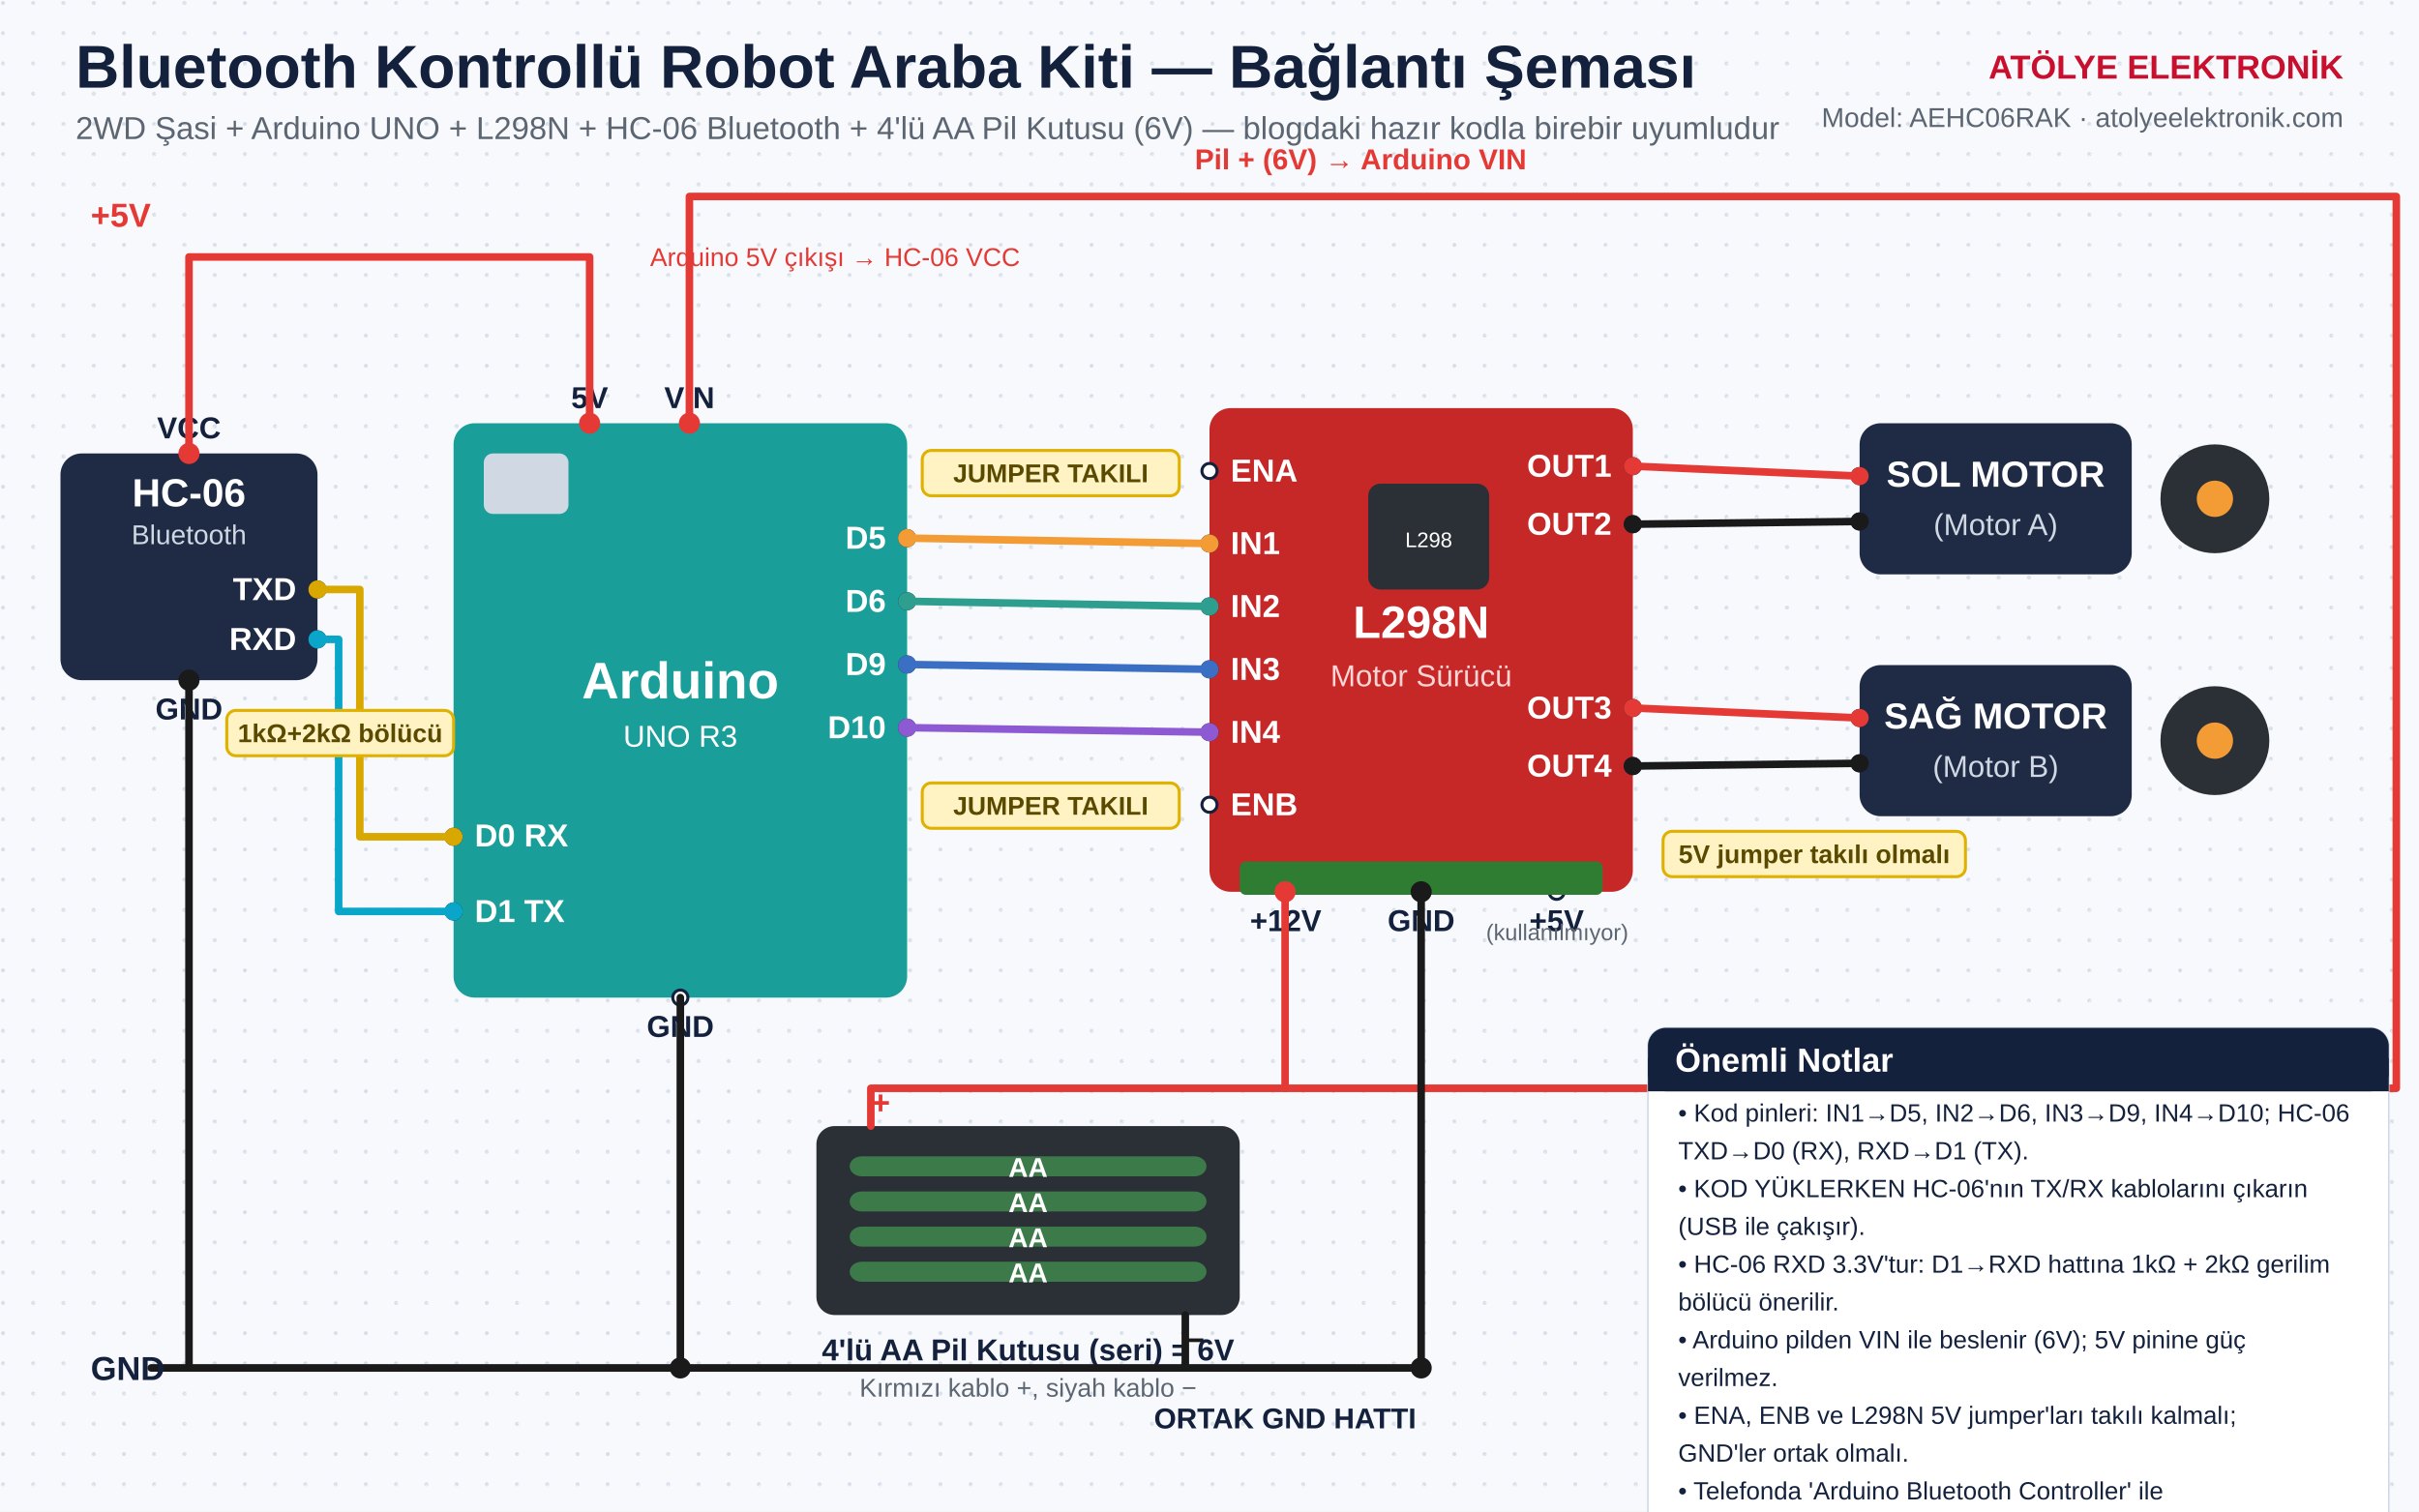
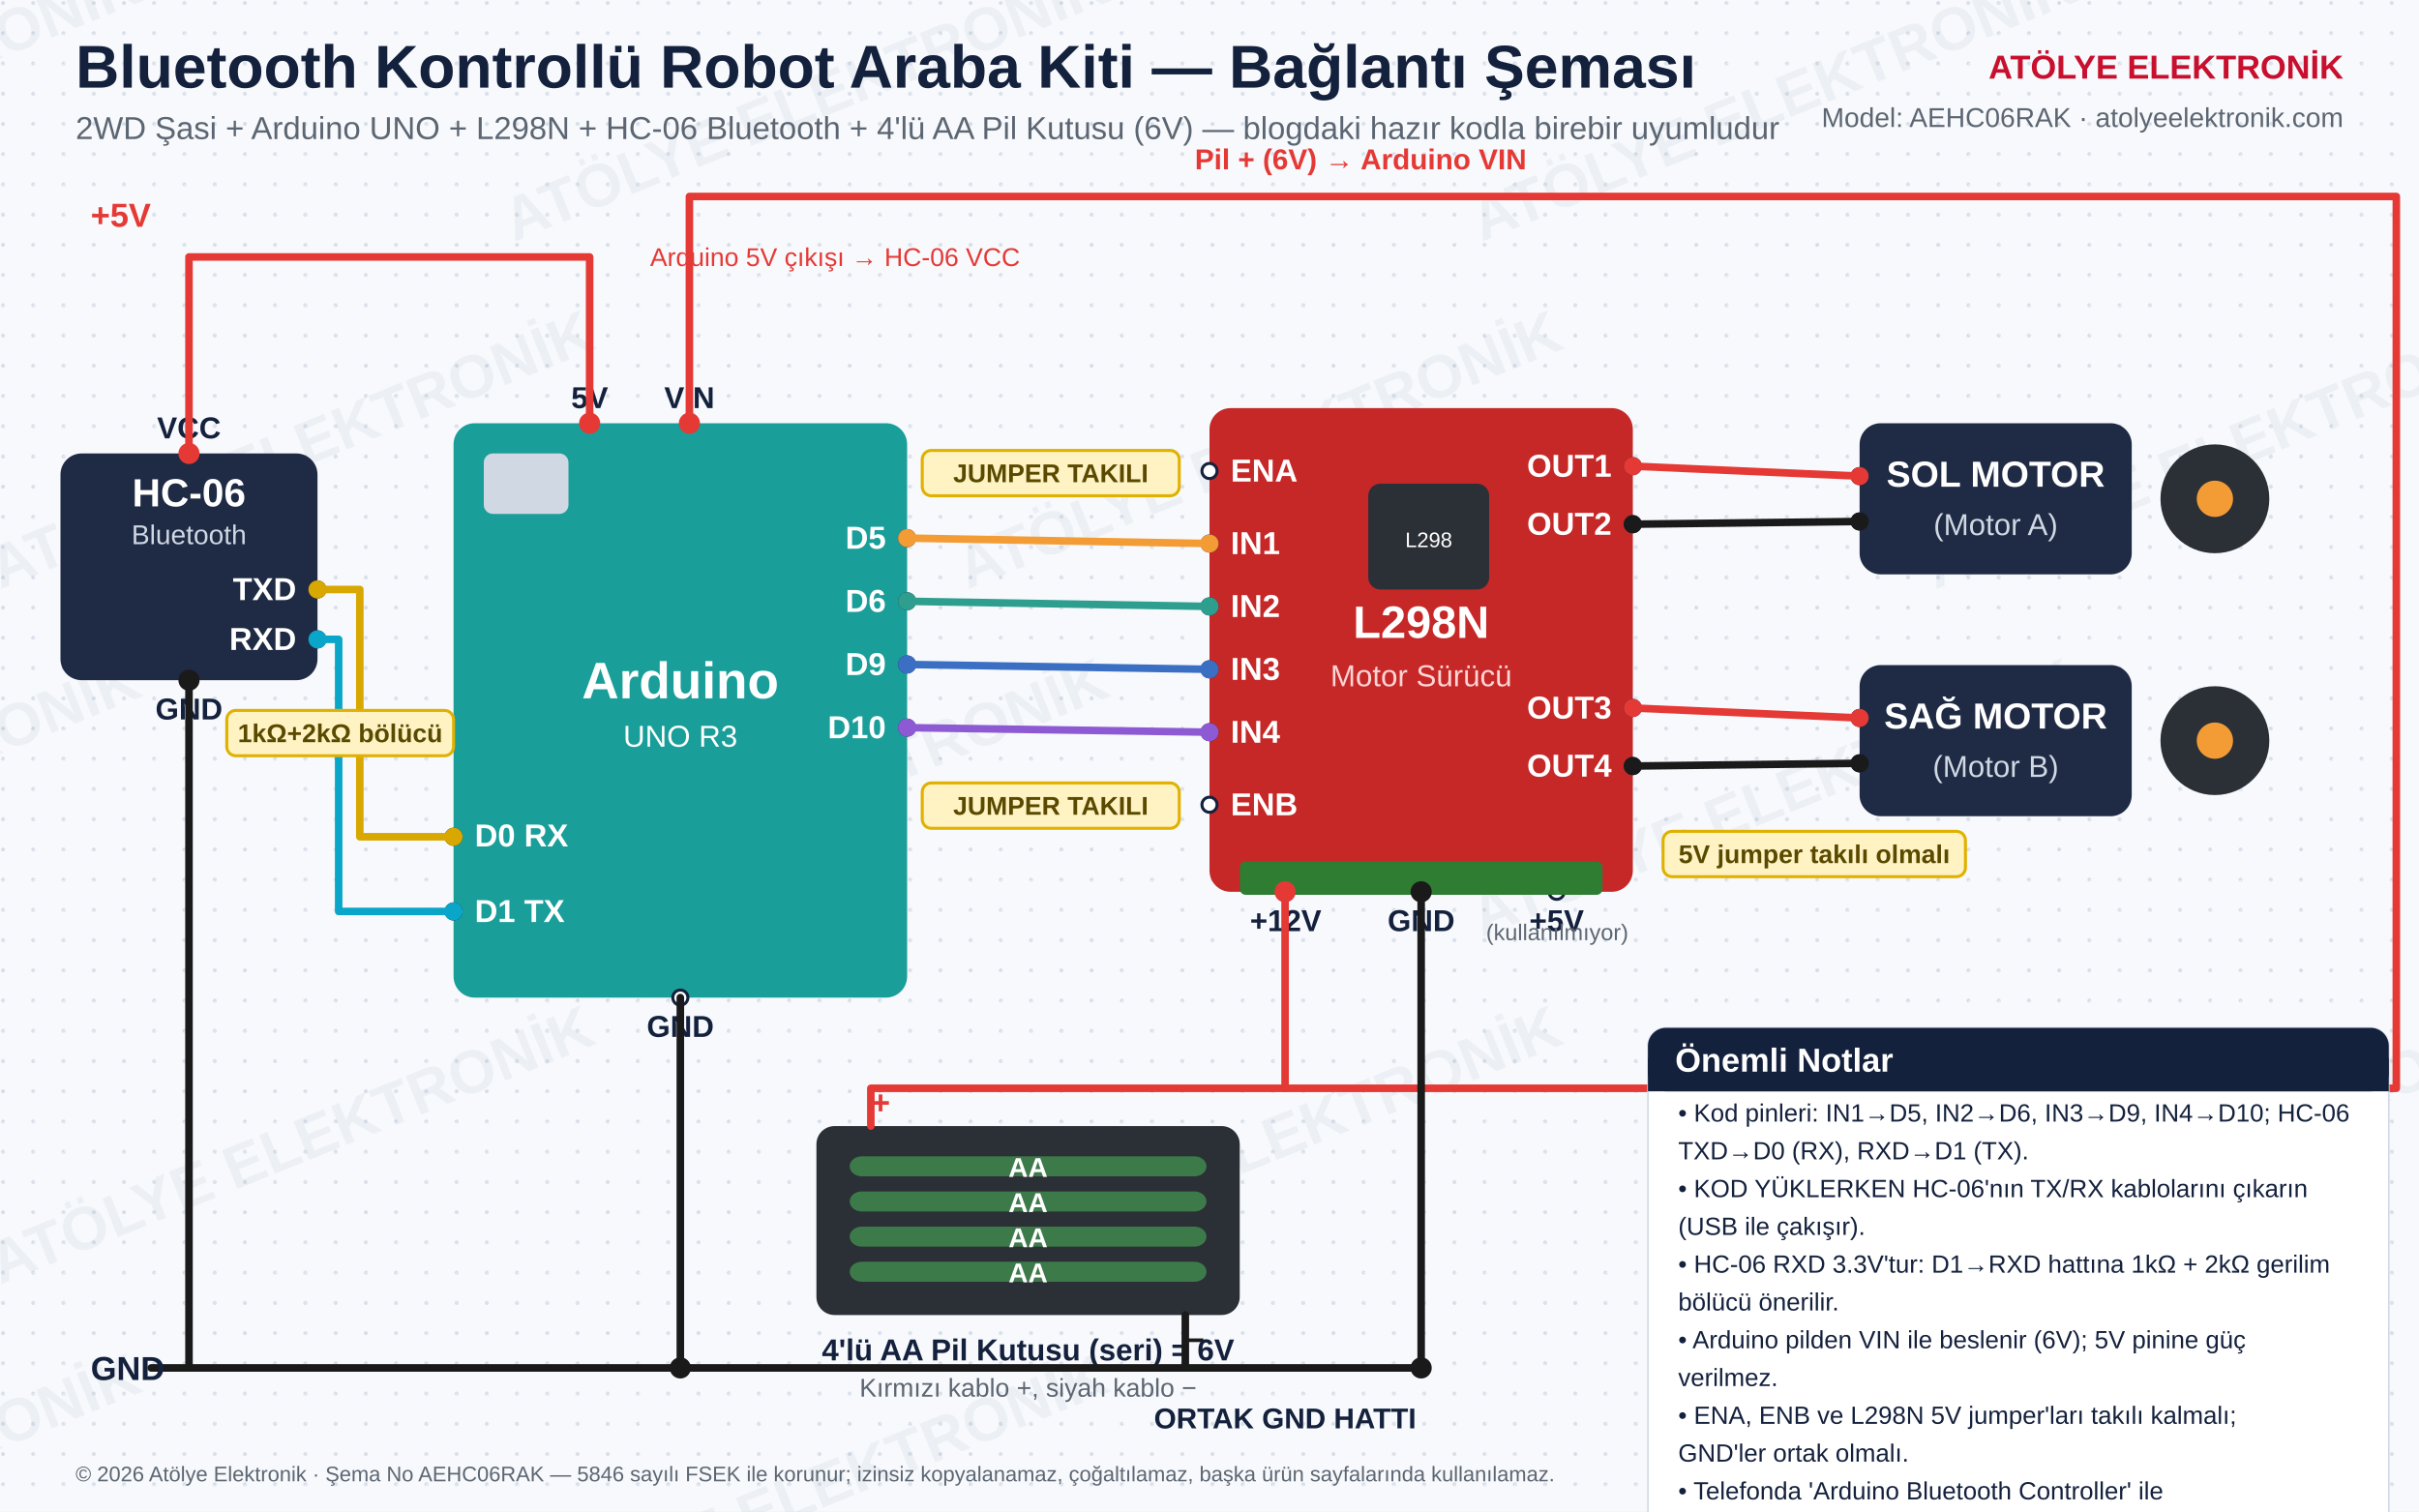
<svg xmlns="http://www.w3.org/2000/svg" width="1600" height="1000" viewBox="0 0 1600 1000" font-family="Segoe UI, Arial, sans-serif">
  <defs>
    <pattern id="dots" width="20" height="20" patternUnits="userSpaceOnUse">
      <circle cx="2" cy="2" r="1.3" fill="#d6dde8" />
    </pattern>
  </defs>
  <rect width="1600" height="1000" fill="#f7f9fc" />
  <rect width="1600" height="1000" fill="url(#dots)" />
+   <g opacity="0.045" font-weight="800" font-size="40" fill="#003360">
+     <text x="-300" y="160" transform="rotate(-22 -300 160)">ATÖLYE ELEKTRONİK</text>
+     <text x="340" y="160" transform="rotate(-22 340 160)">ATÖLYE ELEKTRONİK</text>
+     <text x="980" y="160" transform="rotate(-22 980 160)">ATÖLYE ELEKTRONİK</text>
+     <text x="1620" y="160" transform="rotate(-22 1620 160)">ATÖLYE ELEKTRONİK</text>
+     <text x="0" y="390" transform="rotate(-22 0 390)">ATÖLYE ELEKTRONİK</text>
+     <text x="640" y="390" transform="rotate(-22 640 390)">ATÖLYE ELEKTRONİK</text>
+     <text x="1280" y="390" transform="rotate(-22 1280 390)">ATÖLYE ELEKTRONİK</text>
+     <text x="-300" y="620" transform="rotate(-22 -300 620)">ATÖLYE ELEKTRONİK</text>
+     <text x="340" y="620" transform="rotate(-22 340 620)">ATÖLYE ELEKTRONİK</text>
+     <text x="980" y="620" transform="rotate(-22 980 620)">ATÖLYE ELEKTRONİK</text>
+     <text x="1620" y="620" transform="rotate(-22 1620 620)">ATÖLYE ELEKTRONİK</text>
+     <text x="0" y="850" transform="rotate(-22 0 850)">ATÖLYE ELEKTRONİK</text>
+     <text x="640" y="850" transform="rotate(-22 640 850)">ATÖLYE ELEKTRONİK</text>
+     <text x="1280" y="850" transform="rotate(-22 1280 850)">ATÖLYE ELEKTRONİK</text>
+     <text x="-300" y="1080" transform="rotate(-22 -300 1080)">ATÖLYE ELEKTRONİK</text>
+     <text x="340" y="1080" transform="rotate(-22 340 1080)">ATÖLYE ELEKTRONİK</text>
+     <text x="980" y="1080" transform="rotate(-22 980 1080)">ATÖLYE ELEKTRONİK</text>
+     <text x="1620" y="1080" transform="rotate(-22 1620 1080)">ATÖLYE ELEKTRONİK</text>
+   </g>
  <text x="50" y="58" font-size="40" font-weight="800" fill="#14213d">Bluetooth Kontrollü Robot Araba Kiti — Bağlantı Şeması</text>
  <text x="50" y="92" font-size="21" fill="#5c6672">2WD Şasi + Arduino UNO + L298N + HC-06 Bluetooth + 4'lü AA Pil Kutusu (6V) — blogdaki hazır kodla birebir uyumludur</text>
  <text x="1550" y="52" text-anchor="end" font-size="22" font-weight="800" fill="#c8102e">ATÖLYE ELEKTRONİK</text>
  <text x="1550" y="84" text-anchor="end" font-size="18" fill="#5c6672">Model: AEHC06RAK · atolyeelektronik.com</text>
  <rect x="300" y="280" width="300" height="380" rx="14" fill="#1a9e9a" />
  <text x="450.0" y="462.0" text-anchor="middle" font-size="34" font-weight="700" fill="#fff">Arduino</text>
  <text x="450.0" y="494.0" text-anchor="middle" font-size="20" fill="#ffffff">UNO R3</text>
  <text x="586" y="363.0" text-anchor="end" font-size="21" font-weight="700" fill="#fff">D5</text>
  <circle cx="600" cy="356.0" r="5" fill="#fff" stroke="#14213d" stroke-width="2" />
  <text x="586" y="404.8" text-anchor="end" font-size="21" font-weight="700" fill="#fff">D6</text>
  <circle cx="600" cy="397.8" r="5" fill="#fff" stroke="#14213d" stroke-width="2" />
  <text x="586" y="446.6" text-anchor="end" font-size="21" font-weight="700" fill="#fff">D9</text>
  <circle cx="600" cy="439.6" r="5" fill="#fff" stroke="#14213d" stroke-width="2" />
  <text x="586" y="488.4" text-anchor="end" font-size="21" font-weight="700" fill="#fff">D10</text>
  <circle cx="600" cy="481.4" r="5" fill="#fff" stroke="#14213d" stroke-width="2" />
  <text x="390.0" y="270" text-anchor="middle" font-size="20" font-weight="700" fill="#14213d">5V</text>
  <circle cx="390.0" cy="280" r="5" fill="#fff" stroke="#14213d" stroke-width="2" />
  <text x="456.0" y="270" text-anchor="middle" font-size="20" font-weight="700" fill="#14213d">VIN</text>
  <circle cx="456.0" cy="280" r="5" fill="#fff" stroke="#14213d" stroke-width="2" />
  <text x="450.0" y="686" text-anchor="middle" font-size="20" font-weight="700" fill="#14213d">GND</text>
  <circle cx="450.0" cy="660" r="5" fill="#fff" stroke="#14213d" stroke-width="2" />
  <rect x="320" y="300" width="56" height="40" rx="6" fill="#cfd8e3" />
  <rect x="800" y="270" width="280" height="320" rx="14" fill="#c62828" />
  <text x="940.0" y="422.0" text-anchor="middle" font-size="30" font-weight="700" fill="#fff">L298N</text>
  <text x="940.0" y="454.0" text-anchor="middle" font-size="20" fill="#ffd5d5">Motor Sürücü</text>
  <text x="814" y="318.6" font-size="21" font-weight="700" fill="#fff">ENA</text>
  <circle cx="800" cy="311.6" r="5" fill="#fff" stroke="#14213d" stroke-width="2" />
  <text x="814" y="366.6" font-size="21" font-weight="700" fill="#fff">IN1</text>
  <circle cx="800" cy="359.6" r="5" fill="#fff" stroke="#14213d" stroke-width="2" />
  <text x="814" y="408.2" font-size="21" font-weight="700" fill="#fff">IN2</text>
  <circle cx="800" cy="401.2" r="5" fill="#fff" stroke="#14213d" stroke-width="2" />
  <text x="814" y="449.8" font-size="21" font-weight="700" fill="#fff">IN3</text>
  <circle cx="800" cy="442.8" r="5" fill="#fff" stroke="#14213d" stroke-width="2" />
  <text x="814" y="491.4" font-size="21" font-weight="700" fill="#fff">IN4</text>
  <circle cx="800" cy="484.4" r="5" fill="#fff" stroke="#14213d" stroke-width="2" />
  <text x="814" y="539.4" font-size="21" font-weight="700" fill="#fff">ENB</text>
  <circle cx="800" cy="532.4" r="5" fill="#fff" stroke="#14213d" stroke-width="2" />
  <text x="1066" y="315.4" text-anchor="end" font-size="21" font-weight="700" fill="#fff">OUT1</text>
  <circle cx="1080" cy="308.4" r="5" fill="#fff" stroke="#14213d" stroke-width="2" />
  <text x="1066" y="353.8" text-anchor="end" font-size="21" font-weight="700" fill="#fff">OUT2</text>
  <circle cx="1080" cy="346.8" r="5" fill="#fff" stroke="#14213d" stroke-width="2" />
  <text x="1066" y="475.4" text-anchor="end" font-size="21" font-weight="700" fill="#fff">OUT3</text>
  <circle cx="1080" cy="468.4" r="5" fill="#fff" stroke="#14213d" stroke-width="2" />
  <text x="1066" y="513.8" text-anchor="end" font-size="21" font-weight="700" fill="#fff">OUT4</text>
  <circle cx="1080" cy="506.8" r="5" fill="#fff" stroke="#14213d" stroke-width="2" />
  <text x="850.4" y="616" text-anchor="middle" font-size="20" font-weight="700" fill="#14213d">+12V</text>
  <circle cx="850.4" cy="590" r="5" fill="#fff" stroke="#14213d" stroke-width="2" />
  <text x="940.0" y="616" text-anchor="middle" font-size="20" font-weight="700" fill="#14213d">GND</text>
  <circle cx="940.0" cy="590" r="5" fill="#fff" stroke="#14213d" stroke-width="2" />
  <text x="1029.6" y="616" text-anchor="middle" font-size="20" font-weight="700" fill="#14213d">+5V</text>
  <circle cx="1029.6" cy="590" r="5" fill="#fff" stroke="#14213d" stroke-width="2" />
  <rect x="905" y="320" width="80" height="70" rx="8" fill="#2b2f36" />
  <text x="945" y="362" text-anchor="middle" font-size="14" fill="#fff">L298</text>
  <rect x="820" y="570" width="240" height="22" rx="4" fill="#2e7d32" />
  <rect x="610" y="298" width="170" height="30" rx="6" fill="#fff3c4" stroke="#e0b100" stroke-width="2" />
  <text x="695.0" y="319" text-anchor="middle" font-size="17" font-weight="700" fill="#5a4a00">JUMPER TAKILI</text>
  <rect x="610" y="518" width="170" height="30" rx="6" fill="#fff3c4" stroke="#e0b100" stroke-width="2" />
  <text x="695.0" y="539" text-anchor="middle" font-size="17" font-weight="700" fill="#5a4a00">JUMPER TAKILI</text>
  <rect x="1100" y="550" width="200" height="30" rx="6" fill="#fff3c4" stroke="#e0b100" stroke-width="2" />
  <text x="1200.0" y="571" text-anchor="middle" font-size="17" font-weight="700" fill="#5a4a00">5V jumper takılı olmalı</text>
  <text x="1030" y="622" text-anchor="middle" font-size="15" font-weight="500" fill="#5c6672">(kullanılmıyor)</text>
  <rect x="1230" y="280" width="180" height="100" rx="14" fill="#1f2a44" />
  <text x="1320.0" y="322.0" text-anchor="middle" font-size="24" font-weight="700" fill="#fff">SOL MOTOR</text>
  <text x="1320.0" y="354.0" text-anchor="middle" font-size="20" fill="#cfd8e3">(Motor A)</text>
  <text x="1244" y="322.0" font-size="21" font-weight="700" fill="#fff" />
  <circle cx="1230" cy="315.0" r="5" fill="#fff" stroke="#14213d" stroke-width="2" />
  <text x="1244" y="352.0" font-size="21" font-weight="700" fill="#fff"> </text>
  <circle cx="1230" cy="345.0" r="5" fill="#fff" stroke="#14213d" stroke-width="2" />
  <circle cx="1465" cy="330" r="36" fill="#2b2f36" />
  <circle cx="1465" cy="330" r="12" fill="#f39c35" />
  <rect x="1230" y="440" width="180" height="100" rx="14" fill="#1f2a44" />
  <text x="1320.0" y="482.0" text-anchor="middle" font-size="24" font-weight="700" fill="#fff">SAĞ MOTOR</text>
  <text x="1320.0" y="514.0" text-anchor="middle" font-size="20" fill="#cfd8e3">(Motor B)</text>
  <text x="1244" y="482.0" font-size="21" font-weight="700" fill="#fff" />
  <circle cx="1230" cy="475.0" r="5" fill="#fff" stroke="#14213d" stroke-width="2" />
  <text x="1244" y="512.0" font-size="21" font-weight="700" fill="#fff"> </text>
  <circle cx="1230" cy="505.0" r="5" fill="#fff" stroke="#14213d" stroke-width="2" />
  <circle cx="1465" cy="490" r="36" fill="#2b2f36" />
  <circle cx="1465" cy="490" r="12" fill="#f39c35" />
  <rect x="540" y="745" width="280" height="125" rx="12" fill="#2b2f36" />
  <rect x="562" y="765.0" width="236" height="13.25" rx="8" fill="#3d7a4a" />
  <text x="680.0" y="778.625" text-anchor="middle" font-size="18" font-weight="700" fill="#fff">AA</text>
  <rect x="562" y="788.25" width="236" height="13.25" rx="8" fill="#3d7a4a" />
  <text x="680.0" y="801.875" text-anchor="middle" font-size="18" font-weight="700" fill="#fff">AA</text>
  <rect x="562" y="811.5" width="236" height="13.25" rx="8" fill="#3d7a4a" />
  <text x="680.0" y="825.125" text-anchor="middle" font-size="18" font-weight="700" fill="#fff">AA</text>
  <rect x="562" y="834.75" width="236" height="13.25" rx="8" fill="#3d7a4a" />
  <text x="680.0" y="848.375" text-anchor="middle" font-size="18" font-weight="700" fill="#fff">AA</text>
  <text x="576" y="737" font-size="22" font-weight="700" fill="#e53935">+</text>
  <text x="784" y="894" font-size="22" font-weight="700" fill="#1a1a1a">−</text>
  <text x="680.0" y="900" text-anchor="middle" font-size="20" font-weight="700" fill="#14213d">4'lü AA Pil Kutusu (seri) = 6V</text>
  <text x="680.0" y="924" text-anchor="middle" font-size="17" fill="#5c6672">Kırmızı kablo +, siyah kablo −</text>
  <path d="M 600 356.0 L 800 359.6" fill="none" stroke="#f39c35" stroke-width="5" stroke-linejoin="round" stroke-linecap="round" />
  <circle cx="600" cy="356.0" r="6" fill="#f39c35" />
  <circle cx="800" cy="359.6" r="6" fill="#f39c35" />
  <path d="M 600 397.8 L 800 401.2" fill="none" stroke="#2e9e8f" stroke-width="5" stroke-linejoin="round" stroke-linecap="round" />
  <circle cx="600" cy="397.8" r="6" fill="#2e9e8f" />
  <circle cx="800" cy="401.2" r="6" fill="#2e9e8f" />
  <path d="M 600 439.6 L 800 442.8" fill="none" stroke="#3b6fc4" stroke-width="5" stroke-linejoin="round" stroke-linecap="round" />
  <circle cx="600" cy="439.6" r="6" fill="#3b6fc4" />
  <circle cx="800" cy="442.8" r="6" fill="#3b6fc4" />
  <path d="M 600 481.4 L 800 484.4" fill="none" stroke="#8e5ad4" stroke-width="5" stroke-linejoin="round" stroke-linecap="round" />
  <circle cx="600" cy="481.4" r="6" fill="#8e5ad4" />
  <circle cx="800" cy="484.4" r="6" fill="#8e5ad4" />
  <path d="M 1080 308.4 L 1230 315.0" fill="none" stroke="#e53935" stroke-width="5" stroke-linejoin="round" stroke-linecap="round" />
  <circle cx="1080" cy="308.4" r="6" fill="#e53935" />
  <circle cx="1230" cy="315.0" r="6" fill="#e53935" />
  <path d="M 1080 346.8 L 1230 345.0" fill="none" stroke="#1a1a1a" stroke-width="5" stroke-linejoin="round" stroke-linecap="round" />
  <circle cx="1080" cy="346.8" r="6" fill="#1a1a1a" />
  <circle cx="1230" cy="345.0" r="6" fill="#1a1a1a" />
  <path d="M 1080 468.4 L 1230 475.0" fill="none" stroke="#e53935" stroke-width="5" stroke-linejoin="round" stroke-linecap="round" />
  <circle cx="1080" cy="468.4" r="6" fill="#e53935" />
  <circle cx="1230" cy="475.0" r="6" fill="#e53935" />
  <path d="M 1080 506.8 L 1230 505.0" fill="none" stroke="#1a1a1a" stroke-width="5" stroke-linejoin="round" stroke-linecap="round" />
  <circle cx="1080" cy="506.8" r="6" fill="#1a1a1a" />
  <circle cx="1230" cy="505.0" r="6" fill="#1a1a1a" />
  <path d="M 576 745 L 576 720 L 850 720 L 850 590" fill="none" stroke="#e53935" stroke-width="5" stroke-linejoin="round" stroke-linecap="round" />
  <circle cx="850" cy="590" r="7" fill="#e53935" />
  <path d="M 850 720 L 1585 720 L 1585 130 L 456 130 L 456 280" fill="none" stroke="#e53935" stroke-width="5" stroke-linejoin="round" stroke-linecap="round" />
  <circle cx="456" cy="280" r="7" fill="#e53935" />
  <text x="900" y="112" text-anchor="middle" font-size="19" font-weight="700" fill="#e53935">Pil + (6V) → Arduino VIN</text>
  <path d="M 784 870 L 784 905 L 100 905" fill="none" stroke="#1a1a1a" stroke-width="5" stroke-linejoin="round" stroke-linecap="round" />
  <path d="M 784 905 L 940 905 L 940 590" fill="none" stroke="#1a1a1a" stroke-width="5" stroke-linejoin="round" stroke-linecap="round" />
  <circle cx="940" cy="590" r="7" fill="#1a1a1a" />
  <path d="M 450 660 L 450 905" fill="none" stroke="#1a1a1a" stroke-width="5" stroke-linejoin="round" stroke-linecap="round" />
  <circle cx="450" cy="905" r="7" fill="#1a1a1a" />
  <circle cx="940" cy="905" r="7" fill="#1a1a1a" />
  <text x="60" y="913" text-anchor="start" font-size="22" font-weight="700" fill="#14213d">GND</text>
  <text x="850" y="945" text-anchor="middle" font-size="19" font-weight="700" fill="#14213d">ORTAK GND HATTI</text>
  <rect x="40" y="300" width="170" height="150" rx="14" fill="#1f2a44" />
  <text x="125.0" y="385.0" text-anchor="middle" font-size="26" font-weight="700" fill="#fff" />
  <text x="125.0" y="290" text-anchor="middle" font-size="20" font-weight="700" fill="#14213d">VCC</text>
  <circle cx="125.0" cy="300" r="5" fill="#fff" stroke="#14213d" stroke-width="2" />
  <text x="125.0" y="476" text-anchor="middle" font-size="20" font-weight="700" fill="#14213d">GND</text>
  <circle cx="125.0" cy="450" r="5" fill="#fff" stroke="#14213d" stroke-width="2" />
  <text x="196" y="397.0" text-anchor="end" font-size="21" font-weight="700" fill="#fff">TXD</text>
  <circle cx="210" cy="390.0" r="5" fill="#fff" stroke="#14213d" stroke-width="2" />
  <text x="196" y="430.0" text-anchor="end" font-size="21" font-weight="700" fill="#fff">RXD</text>
  <circle cx="210" cy="423.0" r="5" fill="#fff" stroke="#14213d" stroke-width="2" />
  <text x="125" y="335" text-anchor="middle" font-size="26" font-weight="700" fill="#fff">HC-06</text>
  <text x="125" y="360" text-anchor="middle" font-size="18" font-weight="500" fill="#cfd8e3">Bluetooth</text>
  <text x="314" y="560" font-size="21" font-weight="700" fill="#fff">D0 RX</text>
  <circle cx="300" cy="553.6" r="5" fill="#fff" stroke="#14213d" stroke-width="2" />
  <text x="314" y="610" font-size="21" font-weight="700" fill="#fff">D1 TX</text>
  <circle cx="300" cy="603" r="5" fill="#fff" stroke="#14213d" stroke-width="2" />
  <path d="M 210 390.0 L 238 390 L 238 553.6 L 300 553.6" fill="none" stroke="#d8a800" stroke-width="5" stroke-linejoin="round" stroke-linecap="round" />
  <circle cx="210" cy="390.0" r="6" fill="#d8a800" />
  <circle cx="300" cy="553.6" r="6" fill="#d8a800" />
  <path d="M 210 423.0 L 224 423 L 224 603 L 300 603.0" fill="none" stroke="#0aa6c9" stroke-width="5" stroke-linejoin="round" stroke-linecap="round" />
  <circle cx="210" cy="423.0" r="6" fill="#0aa6c9" />
  <circle cx="300" cy="603.0" r="6" fill="#0aa6c9" />
  <rect x="150" y="470" width="150" height="30" rx="6" fill="#fff3c4" stroke="#e0b100" stroke-width="2" />
  <text x="225.0" y="491" text-anchor="middle" font-size="17" font-weight="700" fill="#5a4a00">1kΩ+2kΩ bölücü</text>
  <path d="M 125 300 L 125 170 L 390 170 L 390 280" fill="none" stroke="#e53935" stroke-width="5" stroke-linejoin="round" stroke-linecap="round" />
  <circle cx="390" cy="280" r="7" fill="#e53935" />
  <circle cx="125" cy="300" r="7" fill="#e53935" />
  <text x="60" y="150" text-anchor="start" font-size="22" font-weight="700" fill="#e53935">+5V</text>
  <text x="430" y="176" text-anchor="start" font-size="17" font-weight="500" fill="#e53935">Arduino 5V çıkışı → HC-06 VCC</text>
  <path d="M 125 450 L 125 905" fill="none" stroke="#1a1a1a" stroke-width="5" stroke-linejoin="round" stroke-linecap="round" />
  <circle cx="125" cy="450" r="7" fill="#1a1a1a" />
  <rect x="1090" y="680" width="490" height="377" rx="12" fill="#fff" stroke="#cfd8e3" />
  <rect x="1090" y="680" width="490" height="42" rx="12" fill="#14213d" />
  <rect x="1090" y="700" width="490" height="22" fill="#14213d" />
  <text x="1108" y="709" font-size="22" font-weight="700" fill="#fff">Önemli Notlar</text>
  <text x="1110" y="742" font-size="16.5" fill="#14213d">• Kod pinleri: IN1→D5, IN2→D6, IN3→D9, IN4→D10; HC-06</text>
  <text x="1110" y="767" font-size="16.5" fill="#14213d">   TXD→D0 (RX), RXD→D1 (TX).</text>
  <text x="1110" y="792" font-size="16.5" fill="#14213d">• KOD YÜKLERKEN HC-06'nın TX/RX kablolarını çıkarın</text>
  <text x="1110" y="817" font-size="16.5" fill="#14213d">   (USB ile çakışır).</text>
  <text x="1110" y="842" font-size="16.5" fill="#14213d">• HC-06 RXD 3.3V'tur: D1→RXD hattına 1kΩ + 2kΩ gerilim</text>
  <text x="1110" y="867" font-size="16.5" fill="#14213d">   bölücü önerilir.</text>
  <text x="1110" y="892" font-size="16.5" fill="#14213d">• Arduino pilden VIN ile beslenir (6V); 5V pinine güç</text>
  <text x="1110" y="917" font-size="16.5" fill="#14213d">   verilmez.</text>
  <text x="1110" y="942" font-size="16.5" fill="#14213d">• ENA, ENB ve L298N 5V jumper'ları takılı kalmalı;</text>
  <text x="1110" y="967" font-size="16.5" fill="#14213d">   GND'ler ortak olmalı.</text>
  <text x="1110" y="992" font-size="16.5" fill="#14213d">• Telefonda 'Arduino Bluetooth Controller' ile</text>
  <text x="1110" y="1017" font-size="16.5" fill="#14213d">   F/B/L/R/S komutları gönderin.</text>
  <text x="1110" y="1042" font-size="16.5" fill="#14213d">• Eşleştirme şifresi genelde 1234.</text>
+   <text x="50" y="980" font-size="14" fill="#5c6672">© 2026 Atölye Elektronik · Şema No AEHC06RAK — 5846 sayılı FSEK ile korunur; izinsiz kopyalanamaz, çoğaltılamaz, başka ürün sayfalarında kullanılamaz.</text>
</svg>
